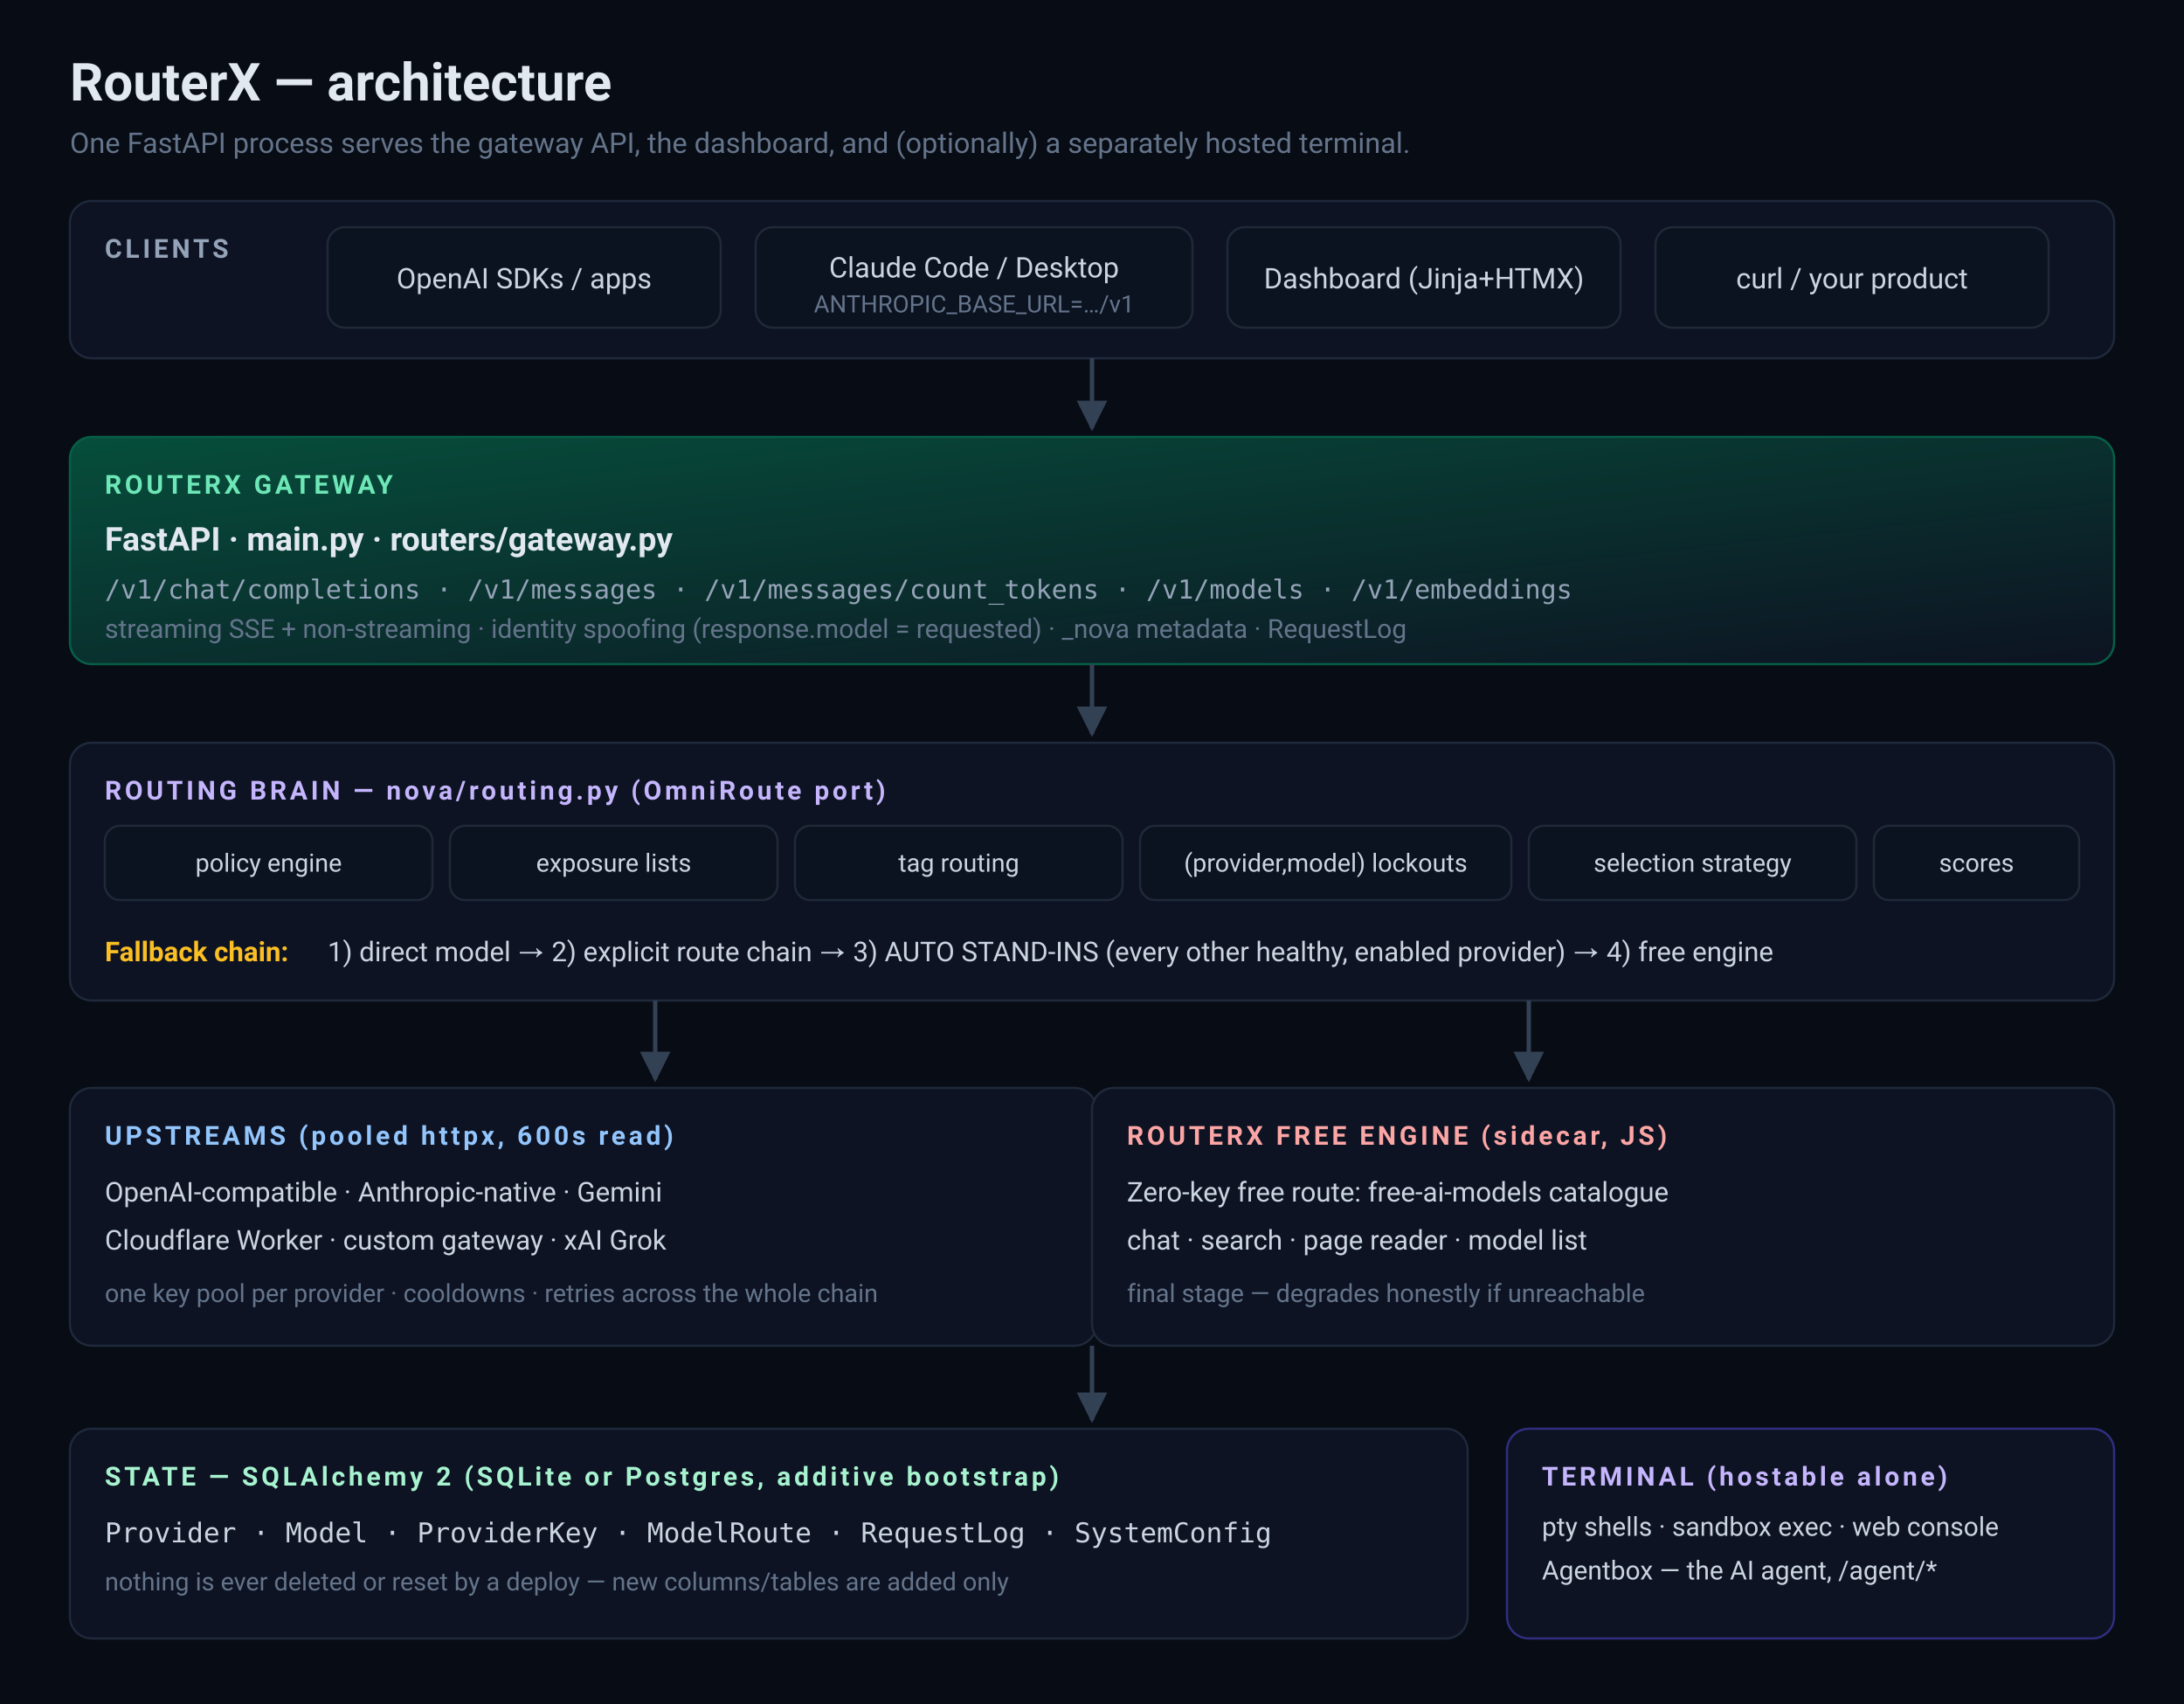
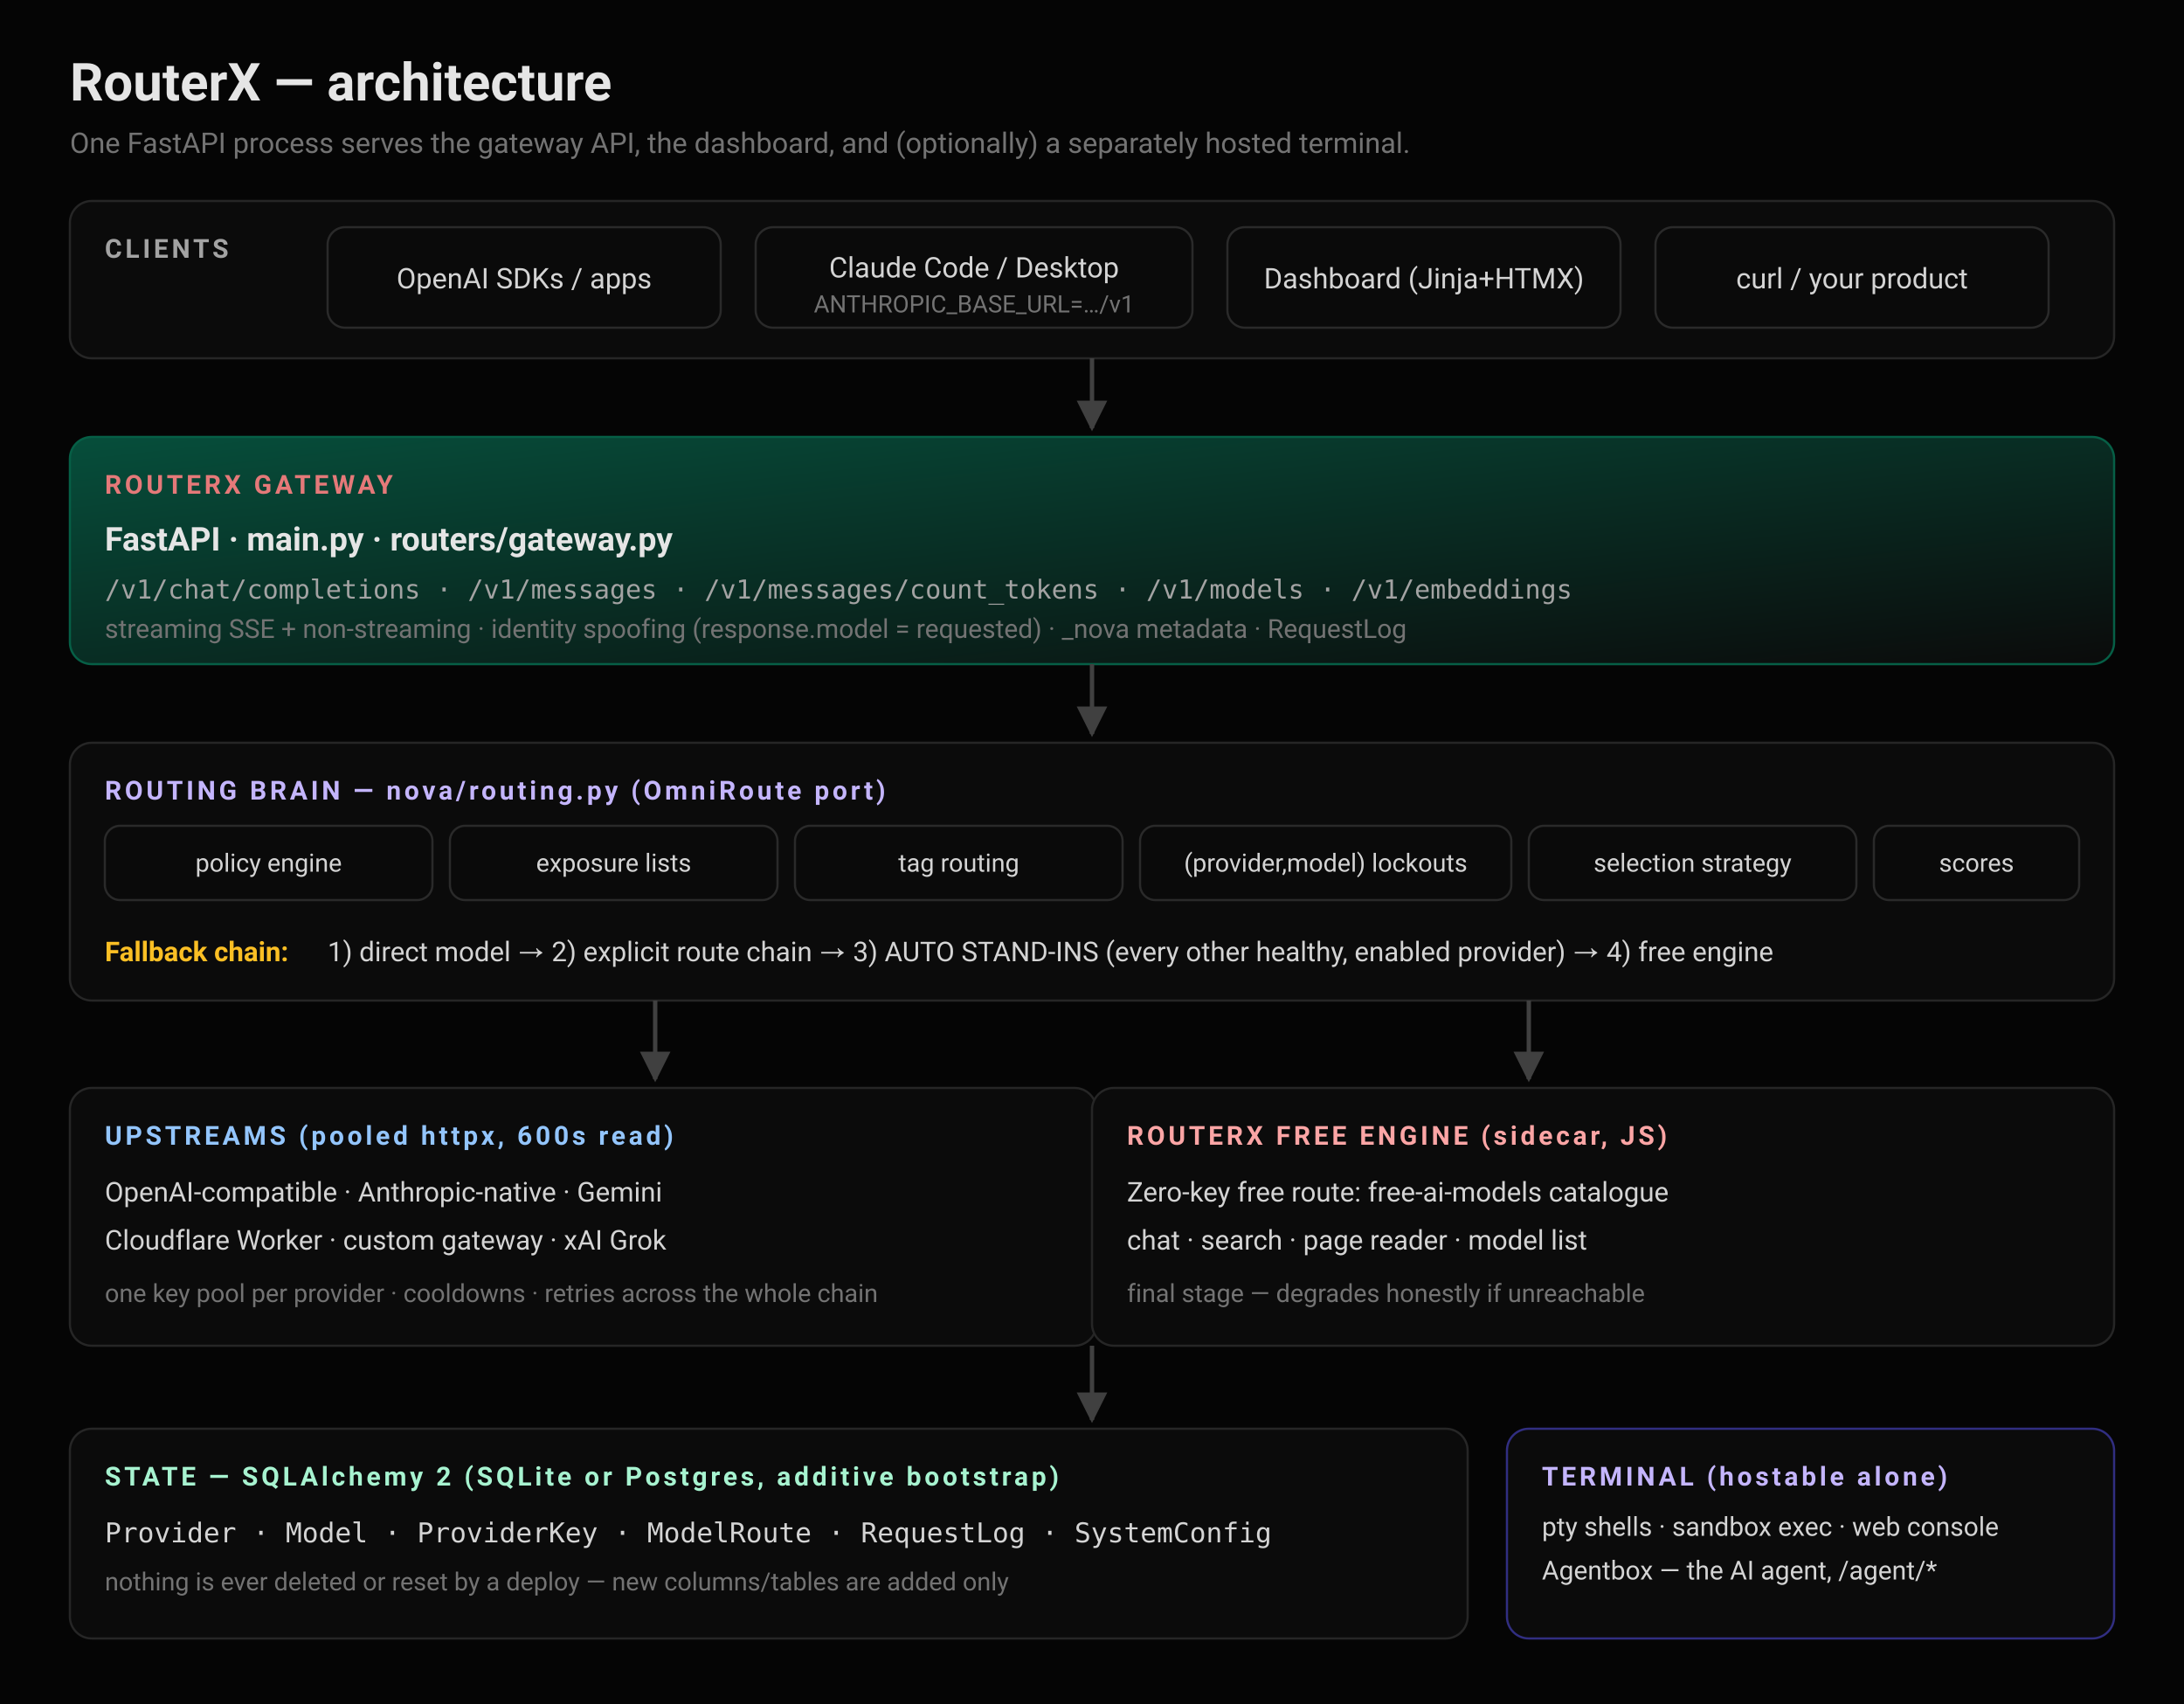
<svg xmlns="http://www.w3.org/2000/svg" viewBox="0 0 1000 780" font-family="ui-sans-serif,Segoe UI,Roboto,Helvetica,Arial" role="img" aria-label="RouterX architecture">
  <defs>
    <marker id="a" viewBox="0 0 10 10" refX="9" refY="5" markerWidth="7" markerHeight="7" orient="auto-start-reverse">
-       <path d="M0 0 L10 5 L0 10 z" fill="#334155" />
+       <path d="M0 0 L10 5 L0 10 z" fill="#404040" />
    </marker>
    <linearGradient id="hero" x1="0" y1="0" x2="1" y2="1">
      <stop offset="0" stop-color="#064e3b" />
-       <stop offset="1" stop-color="#0d1322" />
+       <stop offset="1" stop-color="#0b0b0b" />
    </linearGradient>
  </defs>
-   <rect width="1000" height="780" fill="#080c14" />
-   <text x="32" y="46" fill="#e2e8f0" font-size="24" font-weight="700">RouterX — architecture</text>
-   <text x="32" y="70" fill="#64748b" font-size="13">One FastAPI process serves the gateway API, the dashboard, and (optionally) a separately hosted terminal.</text>
+   <rect width="1000" height="780" fill="#050505" />
+   <text x="32" y="46" fill="#e5e5e5" font-size="24" font-weight="700">RouterX — architecture</text>
+   <text x="32" y="70" fill="#737373" font-size="13">One FastAPI process serves the gateway API, the dashboard, and (optionally) a separately hosted terminal.</text>
  <g>
-     <rect x="32" y="92" width="936" height="72" rx="10" fill="#0d1322" stroke="#1e293b" />
-     <text x="48" y="118" fill="#94a3b8" font-size="12" font-weight="700" letter-spacing="1.5">CLIENTS</text>
-     <rect x="150" y="104" width="180" height="46" rx="8" fill="#0b1220" stroke="#1f2937" />
-     <text x="240" y="132" fill="#cbd5e1" font-size="13" text-anchor="middle">OpenAI SDKs / apps</text>
-     <rect x="346" y="104" width="200" height="46" rx="8" fill="#0b1220" stroke="#1f2937" />
-     <text x="446" y="127" fill="#cbd5e1" font-size="13" text-anchor="middle">Claude Code / Desktop</text>
-     <text x="446" y="143" fill="#64748b" font-size="11" text-anchor="middle">ANTHROPIC_BASE_URL=…/v1</text>
-     <rect x="562" y="104" width="180" height="46" rx="8" fill="#0b1220" stroke="#1f2937" />
-     <text x="652" y="132" fill="#cbd5e1" font-size="13" text-anchor="middle">Dashboard (Jinja+HTMX)</text>
-     <rect x="758" y="104" width="180" height="46" rx="8" fill="#0b1220" stroke="#1f2937" />
-     <text x="848" y="132" fill="#cbd5e1" font-size="13" text-anchor="middle">curl / your product</text>
+     <rect x="32" y="92" width="936" height="72" rx="10" fill="#0b0b0b" stroke="#262626" />
+     <text x="48" y="118" fill="#a3a3a3" font-size="12" font-weight="700" letter-spacing="1.5">CLIENTS</text>
+     <rect x="150" y="104" width="180" height="46" rx="8" fill="#0a0a0a" stroke="#2a2a2a" />
+     <text x="240" y="132" fill="#d4d4d4" font-size="13" text-anchor="middle">OpenAI SDKs / apps</text>
+     <rect x="346" y="104" width="200" height="46" rx="8" fill="#0a0a0a" stroke="#2a2a2a" />
+     <text x="446" y="127" fill="#d4d4d4" font-size="13" text-anchor="middle">Claude Code / Desktop</text>
+     <text x="446" y="143" fill="#737373" font-size="11" text-anchor="middle">ANTHROPIC_BASE_URL=…/v1</text>
+     <rect x="562" y="104" width="180" height="46" rx="8" fill="#0a0a0a" stroke="#2a2a2a" />
+     <text x="652" y="132" fill="#d4d4d4" font-size="13" text-anchor="middle">Dashboard (Jinja+HTMX)</text>
+     <rect x="758" y="104" width="180" height="46" rx="8" fill="#0a0a0a" stroke="#2a2a2a" />
+     <text x="848" y="132" fill="#d4d4d4" font-size="13" text-anchor="middle">curl / your product</text>
  </g>
-   <line x1="500" y1="164" x2="500" y2="196" stroke="#334155" stroke-width="2" marker-end="url(#a)" />
+   <line x1="500" y1="164" x2="500" y2="196" stroke="#404040" stroke-width="2" marker-end="url(#a)" />
  <rect x="32" y="200" width="936" height="104" rx="10" fill="url(#hero)" stroke="#065f46" />
-   <text x="48" y="226" fill="#6ee7b7" font-size="12" font-weight="700" letter-spacing="1.5">ROUTERX GATEWAY</text>
-   <text x="48" y="252" fill="#e2e8f0" font-size="15" font-weight="700">FastAPI · main.py · routers/gateway.py</text>
-   <text x="48" y="274" fill="#94a3b8" font-size="12" font-family="ui-monospace,Menlo,monospace">/v1/chat/completions · /v1/messages · /v1/messages/count_tokens · /v1/models · /v1/embeddings</text>
-   <text x="48" y="292" fill="#64748b" font-size="12">streaming SSE + non-streaming · identity spoofing (response.model = requested) · _nova metadata · RequestLog</text>
-   <line x1="500" y1="304" x2="500" y2="336" stroke="#334155" stroke-width="2" marker-end="url(#a)" />
+   <text x="48" y="226" fill="#e57979" font-size="12" font-weight="700" letter-spacing="1.5">ROUTERX GATEWAY</text>
+   <text x="48" y="252" fill="#e5e5e5" font-size="15" font-weight="700">FastAPI · main.py · routers/gateway.py</text>
+   <text x="48" y="274" fill="#a3a3a3" font-size="12" font-family="ui-monospace,Menlo,monospace">/v1/chat/completions · /v1/messages · /v1/messages/count_tokens · /v1/models · /v1/embeddings</text>
+   <text x="48" y="292" fill="#737373" font-size="12">streaming SSE + non-streaming · identity spoofing (response.model = requested) · _nova metadata · RequestLog</text>
+   <line x1="500" y1="304" x2="500" y2="336" stroke="#404040" stroke-width="2" marker-end="url(#a)" />
  <g>
-     <rect x="32" y="340" width="936" height="118" rx="10" fill="#0d1322" stroke="#1e293b" />
+     <rect x="32" y="340" width="936" height="118" rx="10" fill="#0b0b0b" stroke="#262626" />
    <text x="48" y="366" fill="#c4b5fd" font-size="12" font-weight="700" letter-spacing="1.5">ROUTING BRAIN — nova/routing.py (OmniRoute port)</text>
-     <g font-size="11.5" fill="#cbd5e1">
-       <rect x="48" y="378" width="150" height="34" rx="7" fill="#0b1220" stroke="#1f2937" />
+     <g font-size="11.5" fill="#d4d4d4">
+       <rect x="48" y="378" width="150" height="34" rx="7" fill="#0a0a0a" stroke="#2a2a2a" />
      <text x="123" y="399" text-anchor="middle">policy engine</text>
-       <rect x="206" y="378" width="150" height="34" rx="7" fill="#0b1220" stroke="#1f2937" />
+       <rect x="206" y="378" width="150" height="34" rx="7" fill="#0a0a0a" stroke="#2a2a2a" />
      <text x="281" y="399" text-anchor="middle">exposure lists</text>
-       <rect x="364" y="378" width="150" height="34" rx="7" fill="#0b1220" stroke="#1f2937" />
+       <rect x="364" y="378" width="150" height="34" rx="7" fill="#0a0a0a" stroke="#2a2a2a" />
      <text x="439" y="399" text-anchor="middle">tag routing</text>
-       <rect x="522" y="378" width="170" height="34" rx="7" fill="#0b1220" stroke="#1f2937" />
+       <rect x="522" y="378" width="170" height="34" rx="7" fill="#0a0a0a" stroke="#2a2a2a" />
      <text x="607" y="399" text-anchor="middle">(provider,model) lockouts</text>
-       <rect x="700" y="378" width="150" height="34" rx="7" fill="#0b1220" stroke="#1f2937" />
+       <rect x="700" y="378" width="150" height="34" rx="7" fill="#0a0a0a" stroke="#2a2a2a" />
      <text x="775" y="399" text-anchor="middle">selection strategy</text>
-       <rect x="858" y="378" width="94" height="34" rx="7" fill="#0b1220" stroke="#1f2937" />
+       <rect x="858" y="378" width="94" height="34" rx="7" fill="#0a0a0a" stroke="#2a2a2a" />
      <text x="905" y="399" text-anchor="middle">scores</text>
    </g>
    <text x="48" y="440" fill="#fbbf24" font-size="12.5" font-weight="700">Fallback chain:</text>
-     <text x="150" y="440" fill="#cbd5e1" font-size="12.5">1) direct model  →  2) explicit route chain  →  3) AUTO STAND-INS (every other healthy, enabled provider)  →  4) free engine</text>
+     <text x="150" y="440" fill="#d4d4d4" font-size="12.5">1) direct model  →  2) explicit route chain  →  3) AUTO STAND-INS (every other healthy, enabled provider)  →  4) free engine</text>
  </g>
-   <line x1="300" y1="458" x2="300" y2="494" stroke="#334155" stroke-width="2" marker-end="url(#a)" />
-   <line x1="700" y1="458" x2="700" y2="494" stroke="#334155" stroke-width="2" marker-end="url(#a)" />
-   <rect x="32" y="498" width="470" height="118" rx="10" fill="#0d1322" stroke="#1e293b" />
+   <line x1="300" y1="458" x2="300" y2="494" stroke="#404040" stroke-width="2" marker-end="url(#a)" />
+   <line x1="700" y1="458" x2="700" y2="494" stroke="#404040" stroke-width="2" marker-end="url(#a)" />
+   <rect x="32" y="498" width="470" height="118" rx="10" fill="#0b0b0b" stroke="#262626" />
  <text x="48" y="524" fill="#93c5fd" font-size="12" font-weight="700" letter-spacing="1.5">UPSTREAMS (pooled httpx, 600s read)</text>
-   <text x="48" y="550" fill="#cbd5e1" font-size="12.5">OpenAI-compatible · Anthropic-native · Gemini</text>
-   <text x="48" y="572" fill="#cbd5e1" font-size="12.5">Cloudflare Worker · custom gateway · xAI Grok</text>
-   <text x="48" y="596" fill="#64748b" font-size="11.5">one key pool per provider · cooldowns · retries across the whole chain</text>
-   <rect x="500" y="498" width="468" height="118" rx="10" fill="#0d1322" stroke="#1e293b" />
+   <text x="48" y="550" fill="#d4d4d4" font-size="12.5">OpenAI-compatible · Anthropic-native · Gemini</text>
+   <text x="48" y="572" fill="#d4d4d4" font-size="12.5">Cloudflare Worker · custom gateway · xAI Grok</text>
+   <text x="48" y="596" fill="#737373" font-size="11.5">one key pool per provider · cooldowns · retries across the whole chain</text>
+   <rect x="500" y="498" width="468" height="118" rx="10" fill="#0b0b0b" stroke="#262626" />
  <text x="516" y="524" fill="#fca5a5" font-size="12" font-weight="700" letter-spacing="1.5">ROUTERX FREE ENGINE (sidecar, JS)</text>
-   <text x="516" y="550" fill="#cbd5e1" font-size="12.5">Zero-key free route: free-ai-models catalogue</text>
-   <text x="516" y="572" fill="#cbd5e1" font-size="12.5">chat · search · page reader · model list</text>
-   <text x="516" y="596" fill="#64748b" font-size="11.5">final stage — degrades honestly if unreachable</text>
-   <line x1="500" y1="616" x2="500" y2="650" stroke="#334155" stroke-width="2" marker-end="url(#a)" />
-   <rect x="32" y="654" width="640" height="96" rx="10" fill="#0d1322" stroke="#1e293b" />
+   <text x="516" y="550" fill="#d4d4d4" font-size="12.5">Zero-key free route: free-ai-models catalogue</text>
+   <text x="516" y="572" fill="#d4d4d4" font-size="12.5">chat · search · page reader · model list</text>
+   <text x="516" y="596" fill="#737373" font-size="11.5">final stage — degrades honestly if unreachable</text>
+   <line x1="500" y1="616" x2="500" y2="650" stroke="#404040" stroke-width="2" marker-end="url(#a)" />
+   <rect x="32" y="654" width="640" height="96" rx="10" fill="#0b0b0b" stroke="#262626" />
  <text x="48" y="680" fill="#a7f3d0" font-size="12" font-weight="700" letter-spacing="1.5">STATE — SQLAlchemy 2 (SQLite or Postgres, additive bootstrap)</text>
-   <text x="48" y="706" fill="#cbd5e1" font-size="12.5" font-family="ui-monospace,Menlo,monospace">Provider · Model · ProviderKey · ModelRoute · RequestLog · SystemConfig</text>
-   <text x="48" y="728" fill="#64748b" font-size="11.5">nothing is ever deleted or reset by a deploy — new columns/tables are added only</text>
-   <rect x="690" y="654" width="278" height="96" rx="10" fill="#0d1322" stroke="#312e81" />
+   <text x="48" y="706" fill="#d4d4d4" font-size="12.5" font-family="ui-monospace,Menlo,monospace">Provider · Model · ProviderKey · ModelRoute · RequestLog · SystemConfig</text>
+   <text x="48" y="728" fill="#737373" font-size="11.5">nothing is ever deleted or reset by a deploy — new columns/tables are added only</text>
+   <rect x="690" y="654" width="278" height="96" rx="10" fill="#0b0b0b" stroke="#312e81" />
  <text x="706" y="680" fill="#c4b5fd" font-size="12" font-weight="700" letter-spacing="1.5">TERMINAL (hostable alone)</text>
-   <text x="706" y="703" fill="#cbd5e1" font-size="12">pty shells · sandbox exec · web console</text>
-   <text x="706" y="723" fill="#cbd5e1" font-size="12">Agentbox — the AI agent, /agent/*</text>
+   <text x="706" y="703" fill="#d4d4d4" font-size="12">pty shells · sandbox exec · web console</text>
+   <text x="706" y="723" fill="#d4d4d4" font-size="12">Agentbox — the AI agent, /agent/*</text>
</svg>
